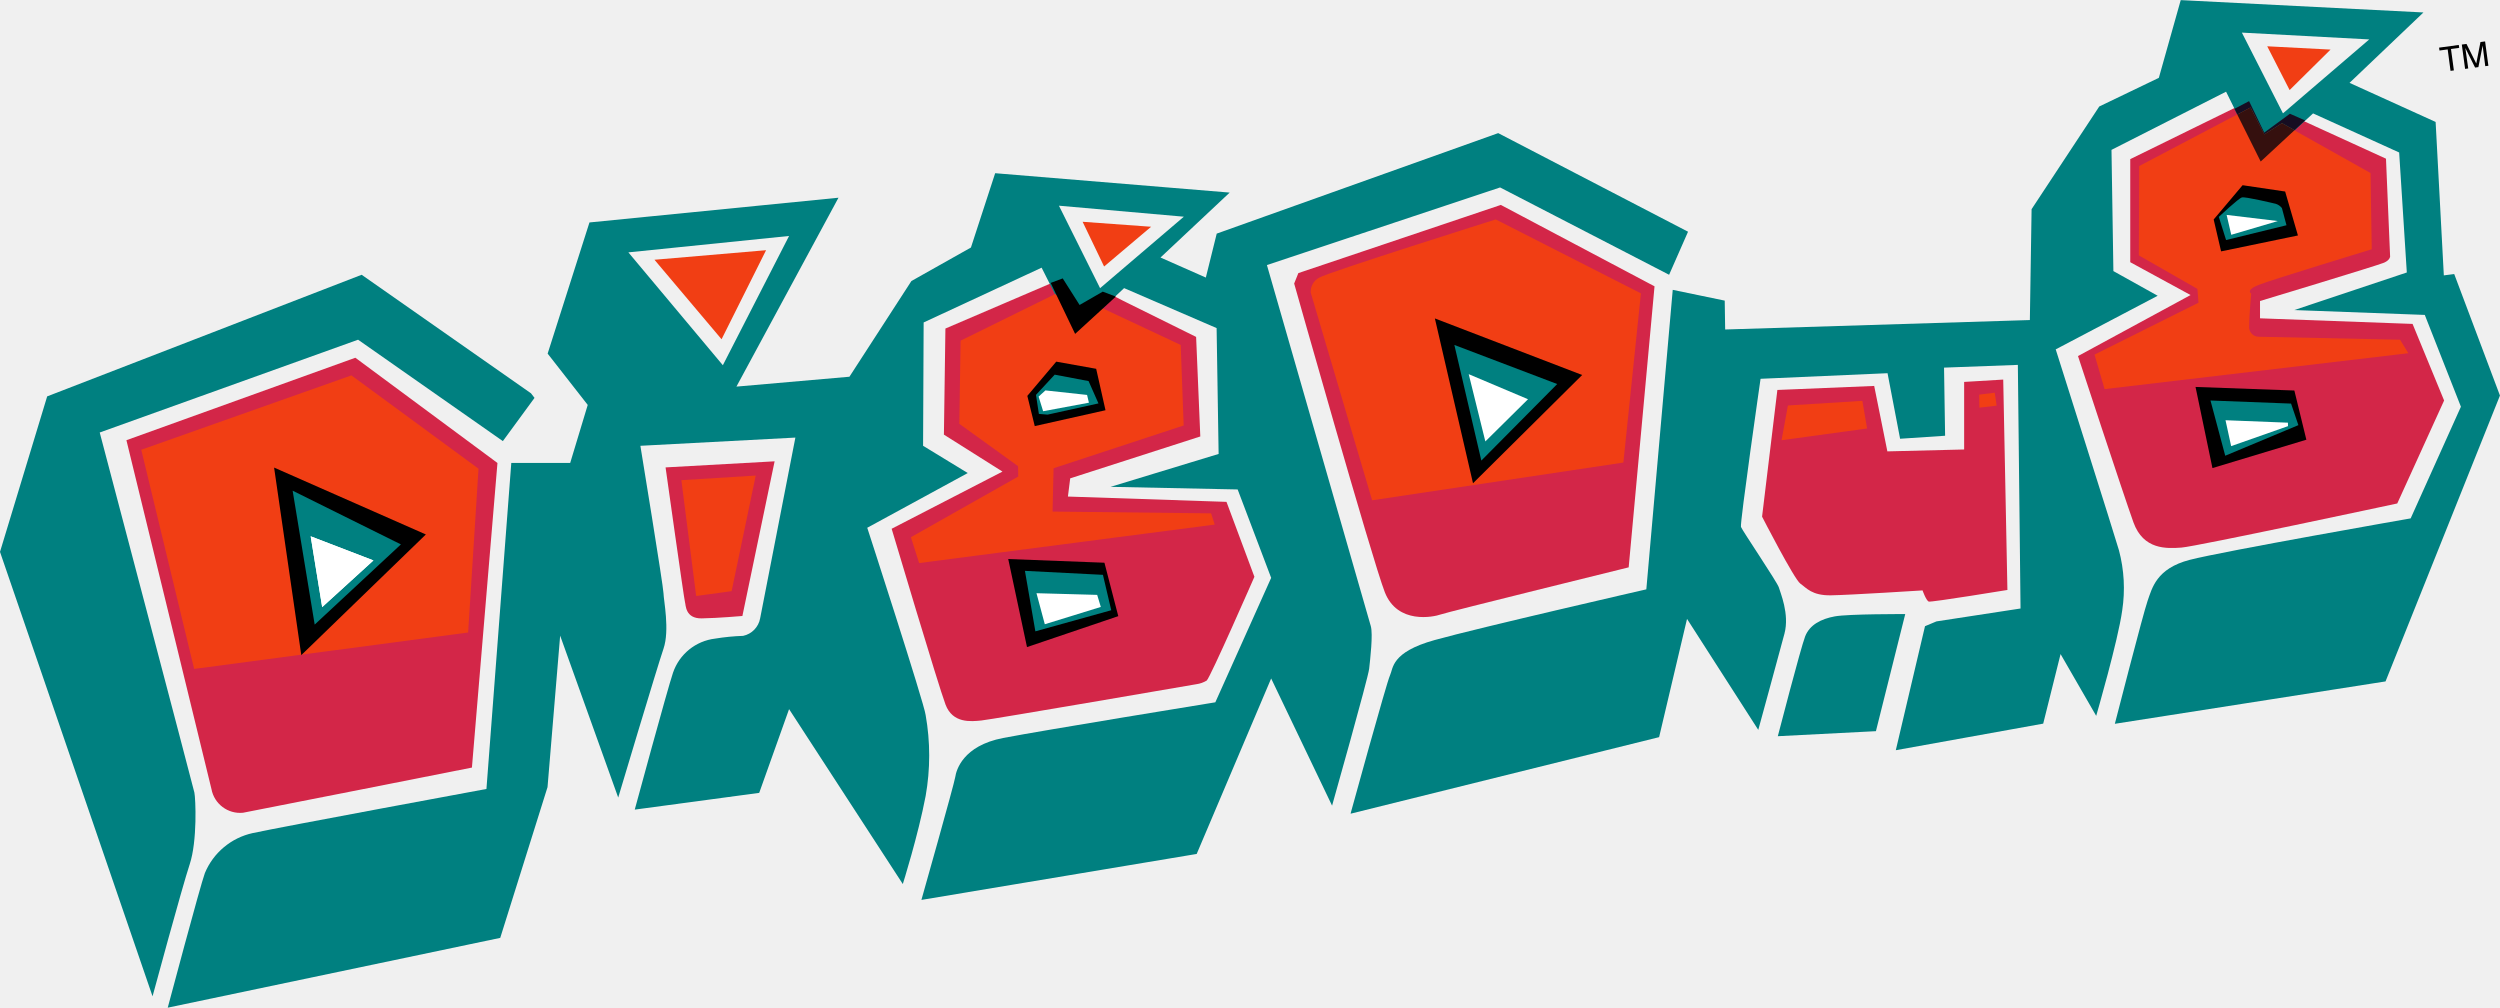
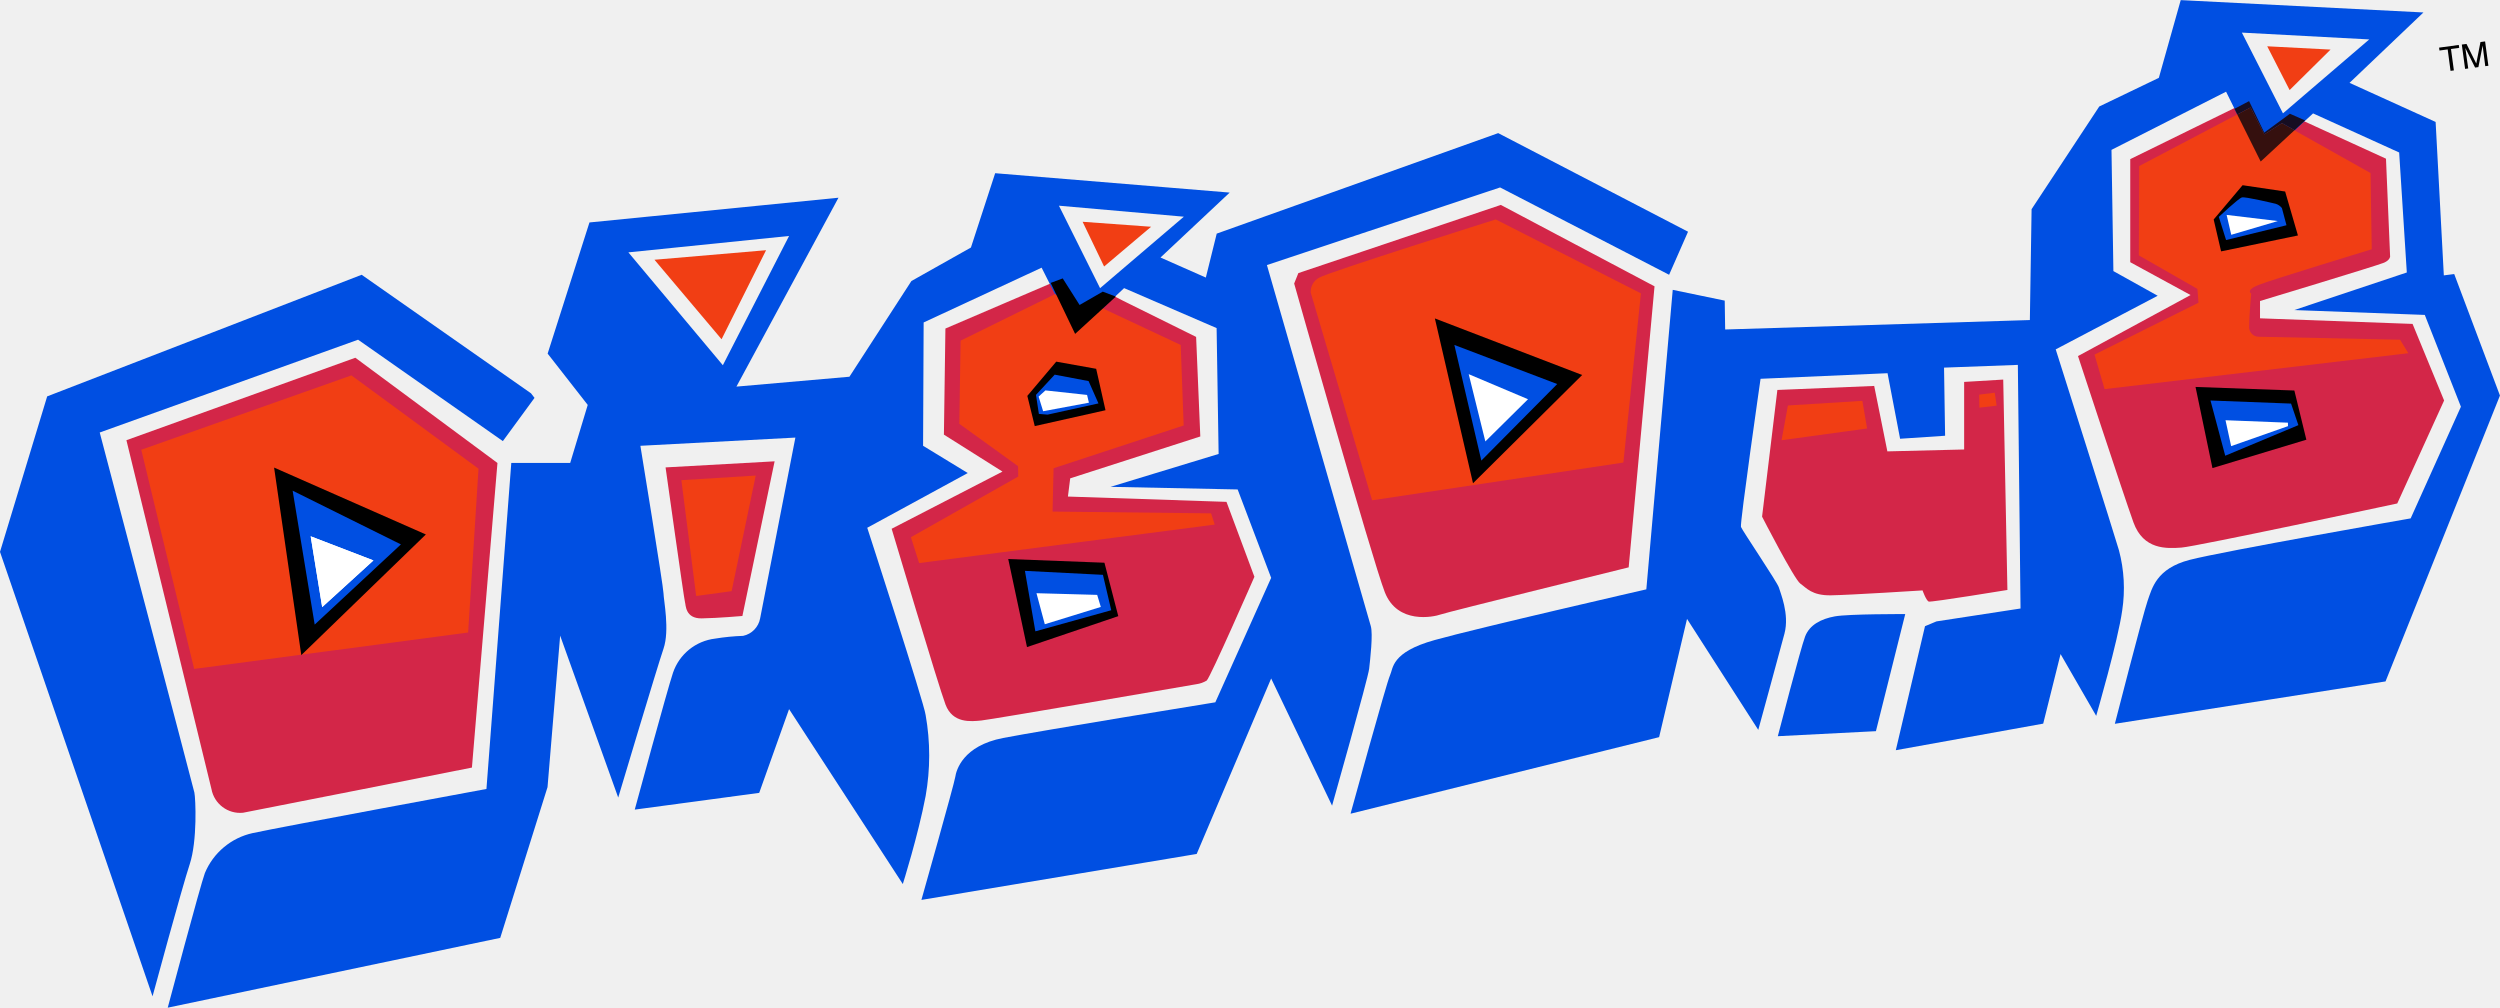
<svg xmlns="http://www.w3.org/2000/svg" id="Layer_1" data-name="Layer 1" viewBox="0 0 447.74 180.47">
  <defs>
-     <style>.cls-1{fill:teal;}.cls-2{fill:#d32648;}.cls-3{fill:#f13e14;}.cls-4{fill:#fff;}.cls-5{fill:#300c16;}.cls-6{fill:#160d22;}.cls-7{fill:#35100e;}</style>
+     <style>.cls-1{fill:#004FE2;}.cls-2{fill:#d32648;}.cls-3{fill:#f13e14;}.cls-4{fill:#fff;}.cls-5{fill:#300c16;}.cls-6{fill:#160d22;}.cls-7{fill:#35100e;}</style>
  </defs>
  <path id="_Path_" data-name="&lt;Path&gt;" class="cls-1" d="M111.41,86.42l-5.67,7.74L79.81,76,33.54,92.62s16.72,63.44,16.95,64.47.55,8.68-.83,12.84S43,193.6,43,193.6L15.68,114l8.45-27.85L80.45,64.37,110.78,85.6l.63.82Z" transform="translate(-15.68 -15.16)" />
  <path id="_Path_2" data-name="&lt;Path&gt;" class="cls-2" d="M229.9,75.5l.75,17.83-23.3,7.5-.41,3.26,28.4.95,5,13.42s-7.93,18.12-8.55,18.59a4.87,4.87,0,0,1-1.85.65s-36.66,6.32-38.52,6.5-5.11.55-6.4-2.85-9.65-31.49-9.65-31.49l19.85-10.24L184.73,93,185,74l21-9s2.25,4.77,3,4.76,3.68-2.38,4.15-2.39A24.46,24.46,0,0,1,216.77,69L229.9,75.5Z" transform="translate(-15.68 -15.16)" />
  <path id="_Path_3" data-name="&lt;Path&gt;" class="cls-2" d="M426.27,35.93,443,43.58l.74,17.52s0,.62-1.07,1.1-22.23,6.87-22.23,6.87l0,3.1,27.32,1,5.65,13.72-8.39,18.44s-36,7.71-38.65,7.9-6.82.42-8.6-4.52-9.93-29.78-9.93-29.78L408,68l-10.8-5.88,0-18.46,21.24-10.42s2.1,5.4,2.72,5.39,5.08-2.72,5.08-2.72" transform="translate(-15.68 -15.16)" />
  <path id="_Path_4" data-name="&lt;Path&gt;" class="cls-1" d="M351.65,146.11l-17.57.9s4.09-15.78,4.89-17.86,2.85-3.15,5.32-3.6,12.61-.41,12.61-.41Z" transform="translate(-15.68 -15.16)" />
  <path id="_Compound_Path_" data-name="&lt;Compound Path&gt;" class="cls-1" d="M45.72,195.63s5.86-22,6.65-24.1a12.08,12.08,0,0,1,8.57-7.17c5.15-1.12,41.86-7.9,41.86-7.9l4.45-58.39,10.55,0,3.14-10.39-7.18-9.19L121.25,55l44.6-4.43L147.57,84.4l20.24-1.77,11.1-17.14,10.66-6,4.34-13.31,42,3.47L223.52,61.28l8.12,3.59L233.59,57,284,39l34,17.66-3.39,7.71L284.34,48.73l-41.76,13.9s18.17,63.21,18.6,64.65-.11,6-.29,7.66-6.64,24.51-6.64,24.51l-10.91-22.78L230,168.1l-49.3,8.23s5.88-20.77,6.06-22,1.36-5.61,8.58-7,38-6.39,38-6.39l10-22.29-6-15.83-22.76-.47,19.35-5.89-.36-22.54L217,66.76,208.23,75l-6-11.9L181.1,72.91,181,95,189,99.88l-18,9.8s10.22,31.48,10.46,33.55a41.51,41.51,0,0,1,0,14.48c-1.34,7.05-4.09,15.78-4.09,15.78L157,142.16l-5.35,15-22.29,3s5.86-21.6,6.85-24.51a9.1,9.1,0,0,1,7.56-6.12,38.86,38.86,0,0,1,5-.49,3.92,3.92,0,0,0,3.05-3.15c.38-1.87,6.31-32.36,6.31-32.36L130.37,95s4.12,25.17,4.14,26.41,1.14,6.6,0,9.93S126.4,158,126.4,158L116,129l-2.26,27.13-8.47,27L45.72,195.63m82.5-135.27,16.92,20.21L157,57.42l-28.8,2.94M205.33,52l7.37,14.77,15-12.8Z" transform="translate(-15.68 -15.16)" />
  <path id="_Compound_Path_2" data-name="&lt;Compound Path&gt;" class="cls-1" d="M257.57,160.84s6.45-23.47,7.05-24.72.14-4.14,8-6.33,37.91-9.08,37.91-9.08l4.73-53.64L324.57,69l.08,5.17,54.57-1.69.31-19.86,12.12-18.39,10.67-5.13,3.92-13.92,43.47,2.21L436.47,30l15.42,7,1.47,27.48,1.86-.24L463.41,86l-20.49,51.2-48.48,7.59s5.06-19.73,5.86-22,1.56-5.81,7.54-7.36S447.42,108,447.42,108l9-20-6.47-16.44-23.38-.87,20.16-6.73-1.37-21.49-15.42-7-9.38,8.63-6.2-12.52L393.84,42l.34,21.71,7.93,4.42-18.26,9.6s10.89,34.37,11.33,36a26.39,26.39,0,0,1,.58,10.75c-.74,5.39-4.66,18.89-4.66,18.89l-6.38-11.07-3.11,12.46-26.4,4.76,5.23-22.21,2.05-.86,15.06-2.31-.48-43.63L363.85,81l.19,12.2-8.06.54L353.73,82l-22.74,1s-3.73,25.91-3.51,26.53,6.57,10,6.79,10.85,1.94,4.73,1,8.26-4.69,17.24-4.69,17.24L317.82,126l-5,21.18-55.21,13.7M417.19,21l7.36,14.46L440,22.22,417.19,21" transform="translate(-15.68 -15.16)" />
  <polygon id="_Path_5" data-name="&lt;Path&gt;" class="cls-3" points="417.39 8.88 410.06 16.13 406.05 8.29 417.39 8.88" />
  <polygon id="_Path_6" data-name="&lt;Path&gt;" class="cls-3" points="206.16 40.61 197.74 47.73 193.89 39.72 206.16 40.61" />
  <polygon id="_Path_7" data-name="&lt;Path&gt;" class="cls-3" points="137.2 44.81 129.23 60.76 117.21 46.52 137.2 44.81" />
  <path id="_Path_8" data-name="&lt;Path&gt;" class="cls-2" d="M134.88,98.87s3.32,23.68,3.48,24.14,0,2.95,3,2.9,7.28-.43,7.28-.43l5.77-27.7Z" transform="translate(-15.68 -15.16)" />
  <polygon id="_Path_9" data-name="&lt;Path&gt;" class="cls-3" points="135.35 85.17 122.03 86 124.68 106.74 131.03 105.87 135.35 85.17" />
  <path id="_Path_10" data-name="&lt;Path&gt;" class="cls-2" d="M104.77,98.11l-4.57,54.52s-39.12,7.75-41,8.09a5.22,5.22,0,0,1-5.65-4.25L38.32,94l41-14.77,25.43,18.83Z" transform="translate(-15.68 -15.16)" />
  <path id="_Path_11" data-name="&lt;Path&gt;" class="cls-2" d="M312,66.44l-4.63,50.33s-32.45,8-33.68,8.44-7.73,1.83-10-4-16.23-55.27-16.23-55.27l.75-1.87,36.26-12.21Z" transform="translate(-15.68 -15.16)" />
  <path id="_Path_12" data-name="&lt;Path&gt;" class="cls-2" d="M351.34,84.28,334,85l-2.74,22.69s5.76,11.23,6.86,12,2.05,2.14,5.46,2.09S360,120.9,360,120.9s.65,1.85,1.12,2,14.08-2.08,14.08-2.08l-.75-37.68-7,.42,0,12.1L353.7,96Z" transform="translate(-15.68 -15.16)" />
  <polygon id="_Path_13" data-name="&lt;Path&gt;" class="cls-3" points="83.84 113.28 34.77 119.8 25.3 80.55 62.94 67.23 85.7 83.94 83.84 113.28" />
  <polygon id="_Path_14" data-name="&lt;Path&gt;" class="cls-3" points="217.55 93.95 164.61 100.84 163.14 96.21 182.36 85.35 182.33 83.49 171.81 75.9 172.04 61.01 188.97 52.67 193.68 56.01 197.39 55.18 211.46 61.78 211.99 76.2 188.69 83.86 188.51 91.62 216.9 91.94 217.55 93.95" />
  <path id="_Path_15" data-name="&lt;Path&gt;" class="cls-3" d="M306.42,98l-45,6.76-11-37.21a2.86,2.86,0,0,1,1.51-2.66c1.69-1,31.63-10.43,31.63-10.43l26,13.24Z" transform="translate(-15.68 -15.16)" />
  <polygon id="_Path_16" data-name="&lt;Path&gt;" class="cls-3" points="357.59 72.65 354.5 73.01 354.46 70.68 357.25 70.33 357.59 72.65" />
  <polygon id="_Path_17" data-name="&lt;Path&gt;" class="cls-3" points="334.39 76.74 319.07 78.84 320.21 72.62 333.54 71.79 334.39 76.74" />
  <path id="_Path_18" data-name="&lt;Path&gt;" class="cls-3" d="M418.75,34.4,398.8,44.9l-.06,16,10.49,6,.19,2.48-18.62,9.29,1.8,6.18L447,78.42,445.52,76l-25.29-.53a1.72,1.72,0,0,1-1.74-1.83c0-1.86.37-5.9.37-5.9s-1.1-.6,1.37-1.57,20.22-6.37,20.22-6.37l-.22-13.65-15.86-8.9-3.17,2-2.46-4.82" transform="translate(-15.68 -15.16)" />
  <polygon id="_Path_19" data-name="&lt;Path&gt;" points="76.27 95.72 53.96 117.33 49.09 83.74 76.27 95.72" />
  <polygon id="_Path_20" data-name="&lt;Path&gt;" points="180.57 100.12 183.93 115.89 200.28 110.35 197.8 100.78 180.57 100.12" />
  <polygon id="_Path_21" data-name="&lt;Path&gt;" points="197.99 73.47 185.32 76.31 183.99 70.9 189.17 64.77 196.32 66.05 197.99 73.47" />
  <polygon id="_Path_22" data-name="&lt;Path&gt;" points="199.84 53.12 192.55 59.8 188.17 50.67 190.33 49.86 193.35 54.62 197.5 52.23 199.84 53.12" />
  <polygon id="_Path_23" data-name="&lt;Path&gt;" points="256.98 57.03 263.81 86.55 283.36 67.16 256.98 57.03" />
  <polygon id="_Path_24" data-name="&lt;Path&gt;" points="393.21 69.3 396.24 83.83 413.06 78.75 410.91 69.94 393.21 69.3" />
  <polygon id="_Path_25" data-name="&lt;Path&gt;" points="411.55 42.17 397.79 45.02 396.46 39.31 401.64 33.17 409.26 34.3 411.55 42.17" />
  <polygon id="_Path_26" data-name="&lt;Path&gt;" class="cls-1" points="71.8 97.5 56.36 111.86 52.41 87.88 71.8 97.5" />
  <polygon id="_Path_27" data-name="&lt;Path&gt;" class="cls-1" points="197.53 102.95 183.56 102.24 185.43 113.07 199.02 109.29 197.53 102.95" />
  <polygon id="_Path_28" data-name="&lt;Path&gt;" class="cls-1" points="196.73 72.25 187.61 74.26 186.06 74.13 185.54 70.72 188.89 67.1 194.96 68.25 196.73 72.25" />
  <polygon id="_Path_29" data-name="&lt;Path&gt;" class="cls-1" points="278.89 68.78 265.3 82.49 260.47 61.78 278.89 68.78" />
  <polygon id="_Path_30" data-name="&lt;Path&gt;" class="cls-1" points="410.32 72.28 411.63 76.14 398.53 81.62 395.89 71.73 410.32 72.28" />
  <path id="_Path_31" data-name="&lt;Path&gt;" class="cls-1" d="M425.18,55.5l-10.82,2.65L413.06,54s3.52-3.31,4.13-3.48,5.44,1,6.07,1.14a2.3,2.3,0,0,1,1.1.76Z" transform="translate(-15.68 -15.16)" />
  <polygon id="_Path_32" data-name="&lt;Path&gt;" class="cls-4" points="66.88 100.37 57.7 108.73 55.64 96.05 66.88 100.37" />
  <polygon id="_Path_33" data-name="&lt;Path&gt;" class="cls-4" points="197.15 108.7 187.12 111.8 185.63 106.24 196.5 106.54 197.15 108.7" />
  <polygon id="_Path_34" data-name="&lt;Path&gt;" class="cls-4" points="195.02 72.12 186.82 73.65 186.01 71.03 187.23 69.92 194.69 70.73 195.02 72.12" />
  <polygon id="_Path_35" data-name="&lt;Path&gt;" class="cls-4" points="273.66 71.5 266.02 79.06 263.04 67.01 273.66 71.5" />
  <polygon id="_Path_36" data-name="&lt;Path&gt;" class="cls-4" points="399.59 79.9 398.58 75.26 409.76 75.7 409.77 76.32 399.59 79.9" />
  <polygon id="_Path_37" data-name="&lt;Path&gt;" class="cls-4" points="407.95 39.59 399.61 42.05 398.78 38.49 407.95 39.59" />
  <polyline id="_Path_38" data-name="&lt;Path&gt;" class="cls-5" points="400.2 19.48 400.18 19.5 400.68 20.5 400.7 20.49 400.2 19.48" />
  <polyline id="_Path_39" data-name="&lt;Path&gt;" class="cls-6" points="402.8 18.11 400.2 19.48 400.7 20.49 403.07 19.24 405.53 24.06 408.7 22.05 410.95 23.31 412.83 21.57 410.12 20.37 405.52 23.75 402.8 18.11" />
  <polyline id="_Path_40" data-name="&lt;Path&gt;" class="cls-7" points="403.07 19.24 400.7 20.49 400.68 20.5 404.88 28.93 410.95 23.31 408.7 22.05 405.53 24.06 403.07 19.24" />
  <polygon id="_Path_41" data-name="&lt;Path&gt;" points="440.36 8.05 440.43 8.57 438.96 8.77 439.48 12.61 438.88 12.69 438.37 8.85 436.9 9.05 436.83 8.53 440.36 8.05" />
  <polygon id="_Path_42" data-name="&lt;Path&gt;" points="440.9 7.98 441.74 7.87 443.49 11.38 444.24 7.53 445.07 7.42 445.66 11.78 445.1 11.85 444.63 8.17 443.87 12.02 443.28 12.1 441.53 8.59 442.05 12.26 441.49 12.34 440.9 7.98 440.9 7.98" />
  <polygon id="_Path_43" data-name="&lt;Path&gt;" class="cls-4" points="66.88 100.37 57.7 108.73 55.64 96.05 66.88 100.37" />
</svg>
